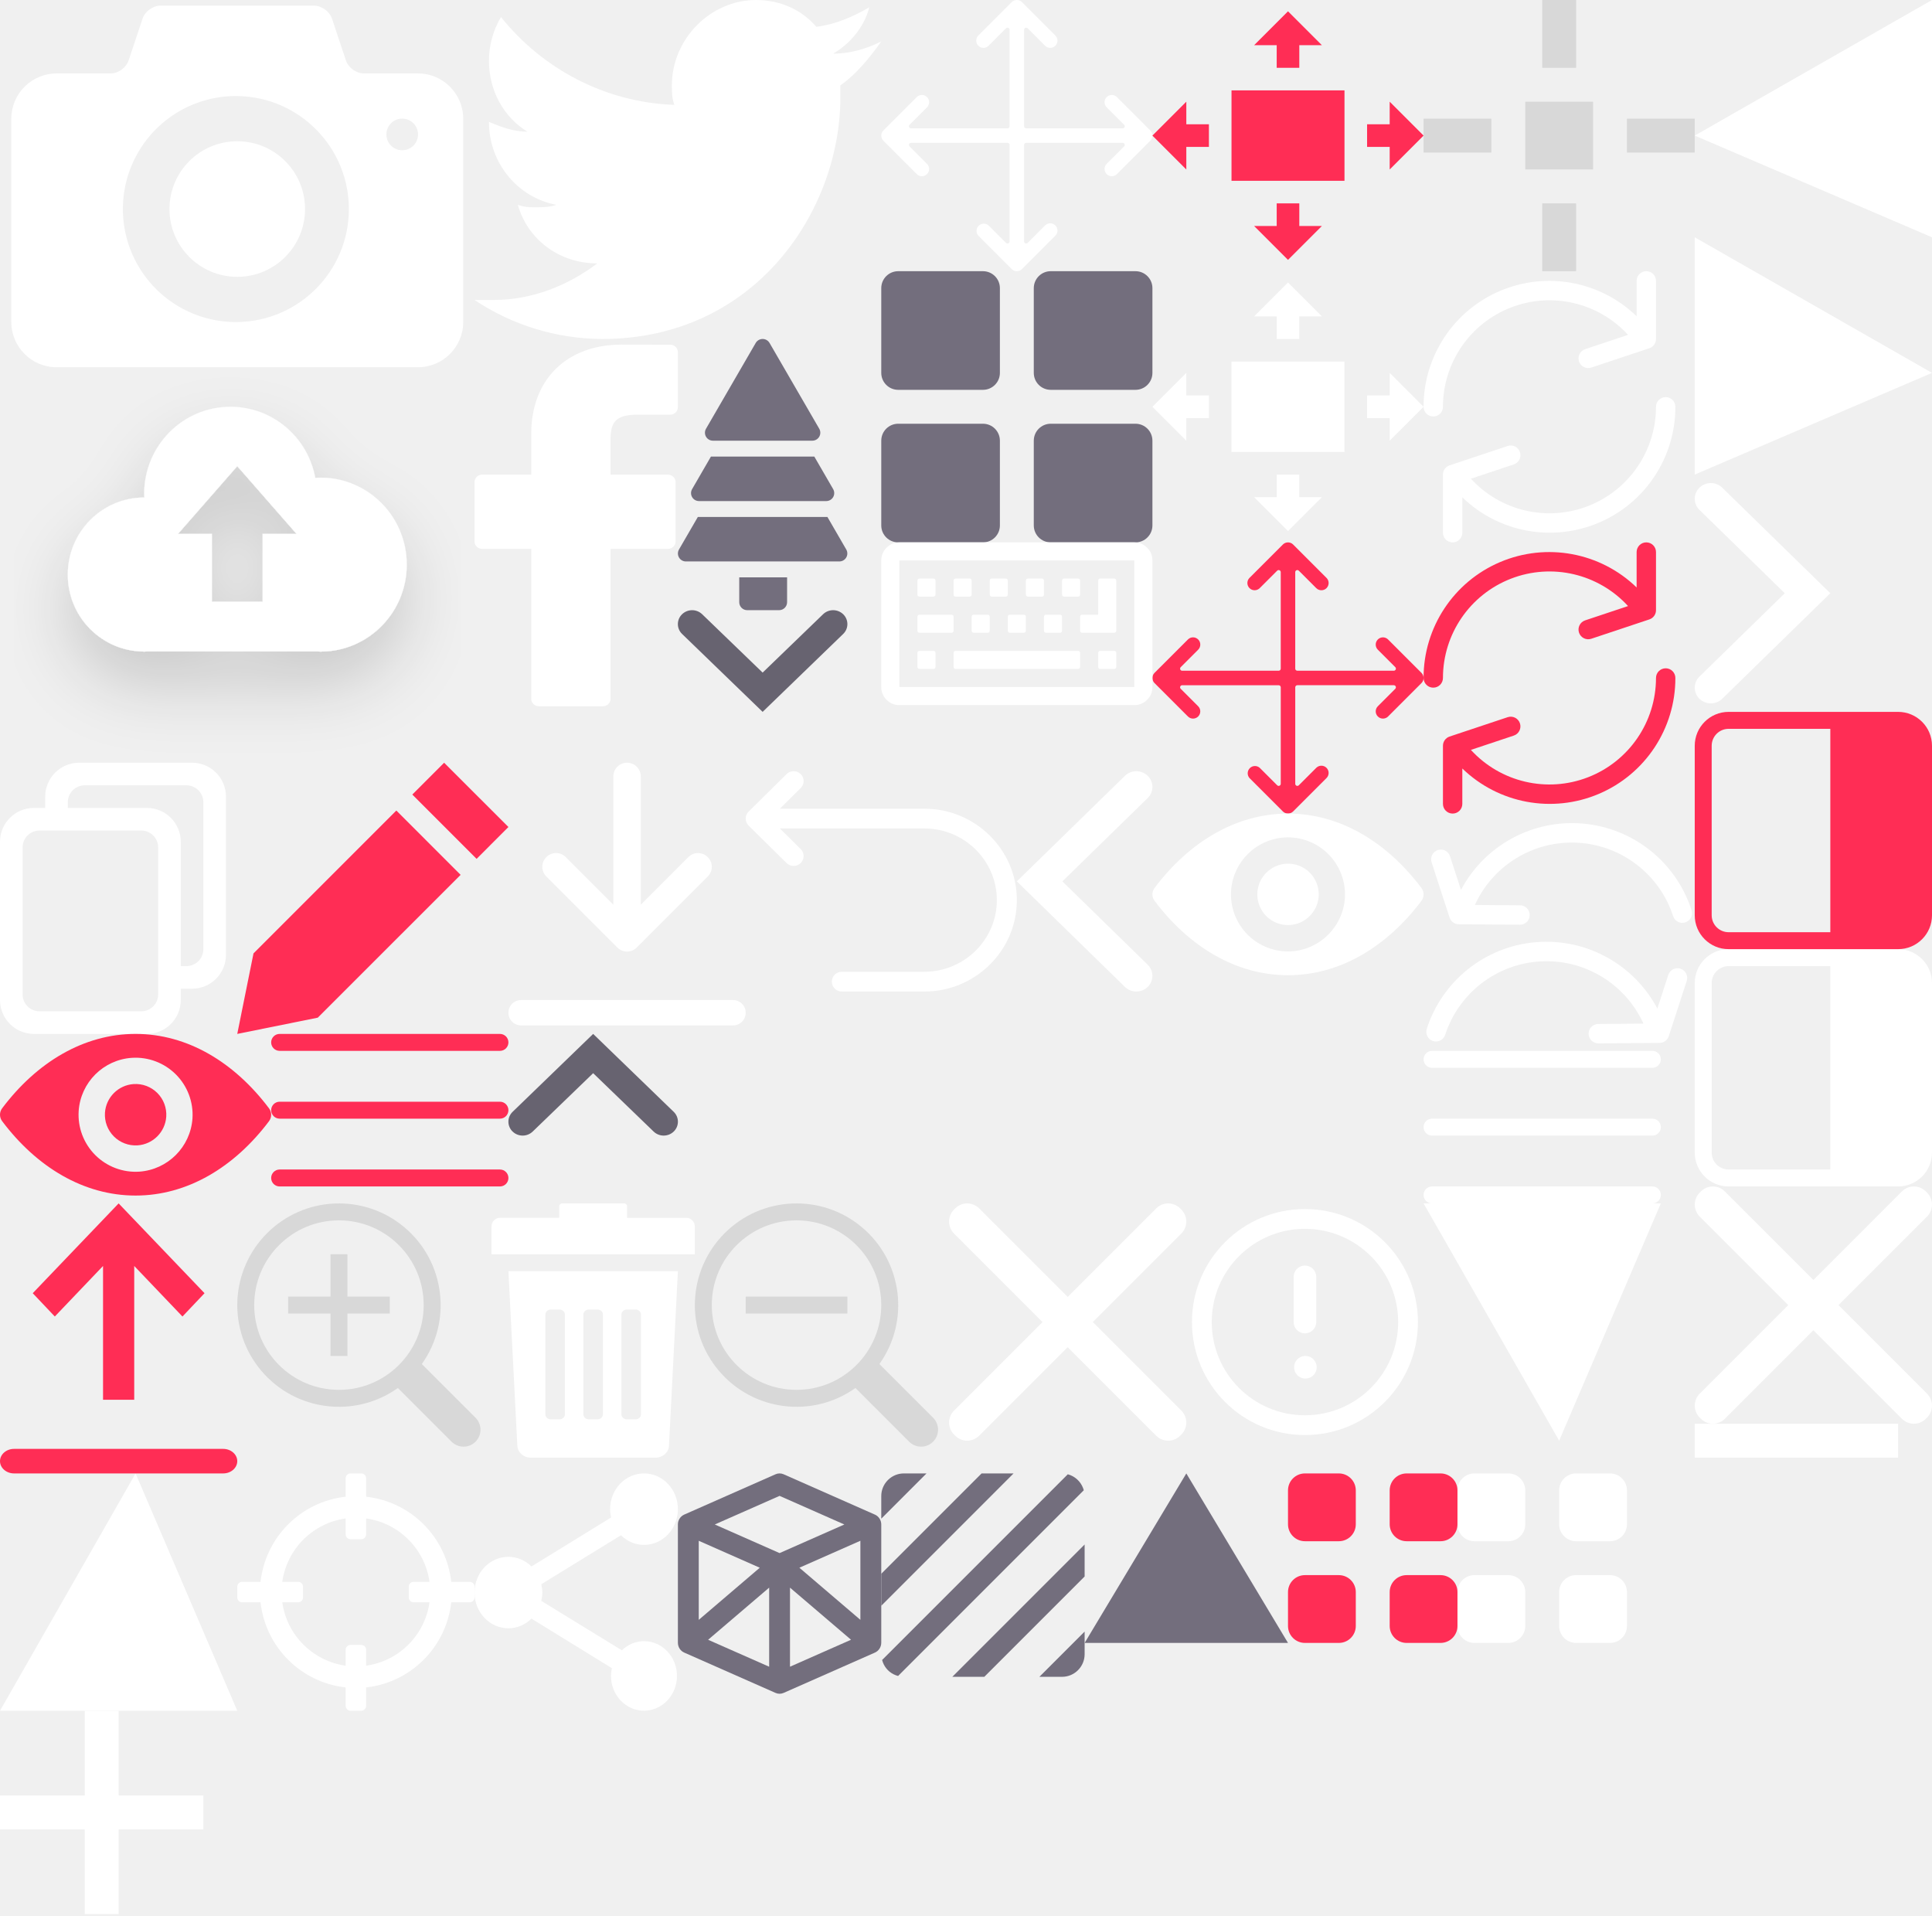
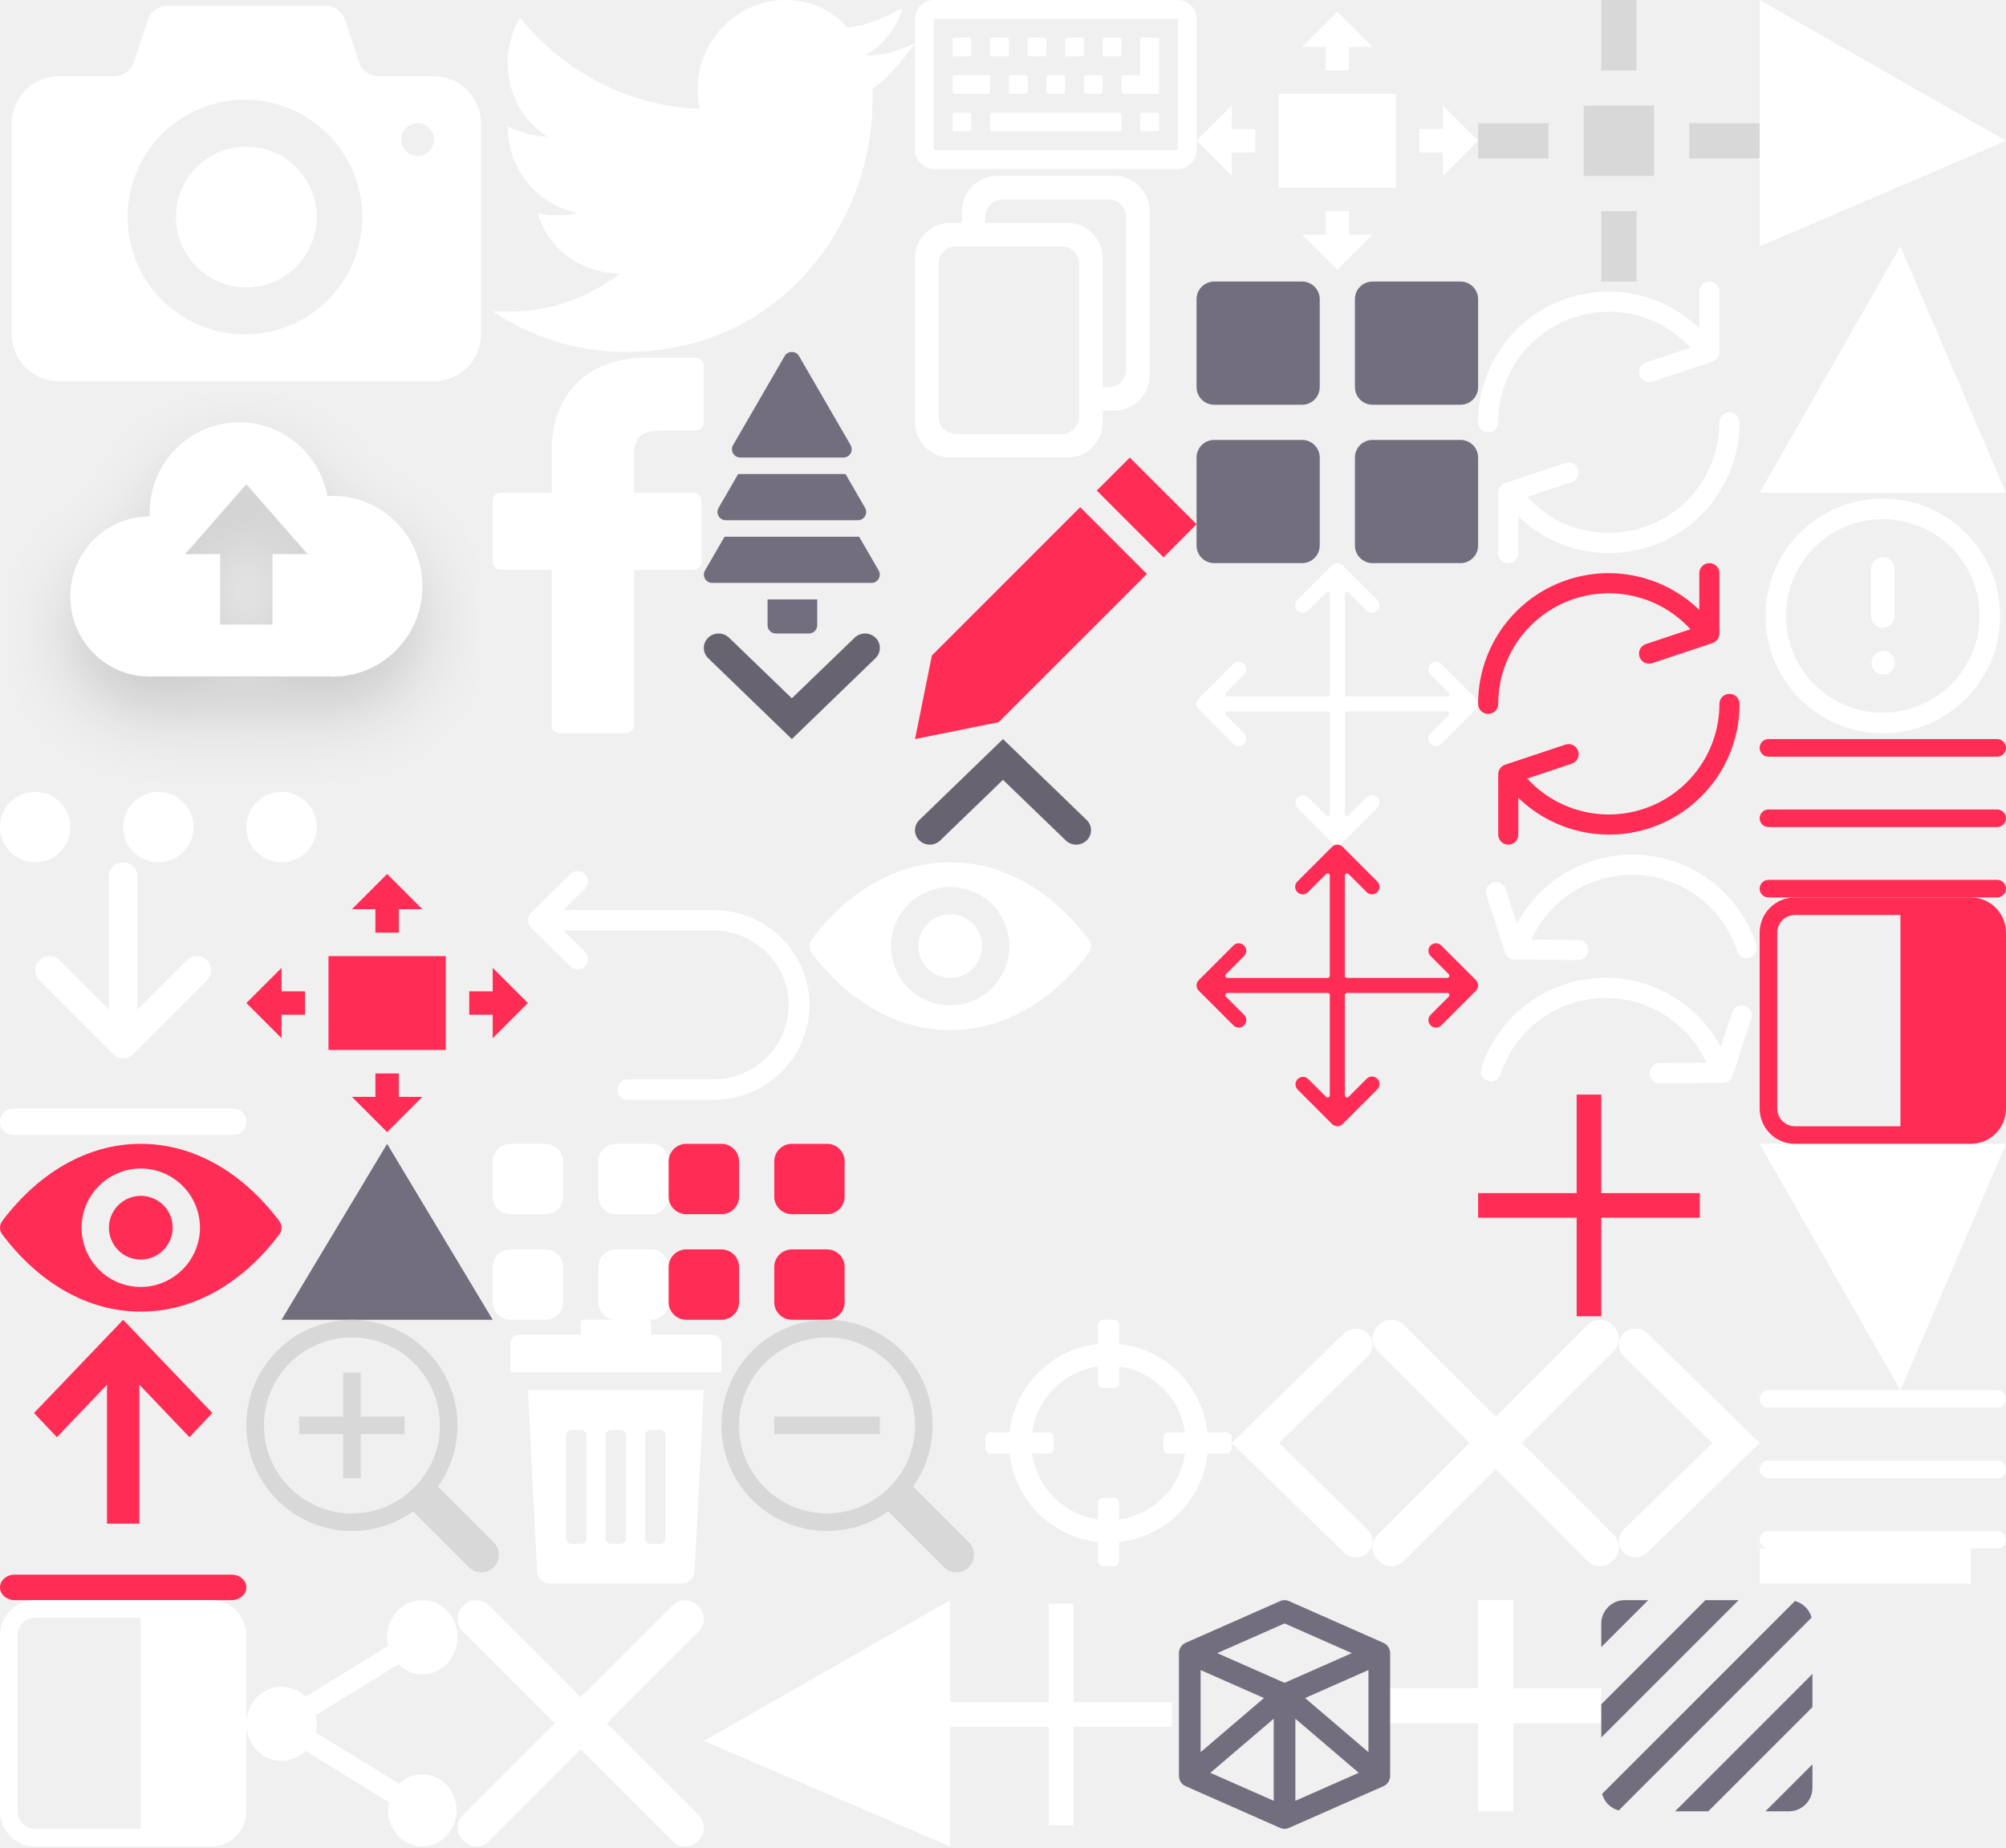
- <svg xmlns="http://www.w3.org/2000/svg" xmlns:xlink="http://www.w3.org/1999/xlink" width="114" height="113" viewBox="0 0 114 113">
-   <svg width="14" height="14" viewBox="0 0 14 14" id="alert" x="70" y="71">
+ <svg xmlns="http://www.w3.org/2000/svg" xmlns:xlink="http://www.w3.org/1999/xlink" width="114" height="105" viewBox="0 0 114 105">
+   <svg width="13" height="13" fill="none" viewBox="0 0 13 13" id="add" x="54" y="90.931">
+     <path fill-rule="evenodd" clip-rule="evenodd" d="M7 5.8h5.6v1.4H7v5.6H5.6V7.2H0V5.8h5.6V.2H7v5.6z" fill="#fff" />
+   </svg>
+   <svg width="13" height="13" fill="none" viewBox="0 0 13 13" id="add=active" x="84" y="62">
+     <path fill-rule="evenodd" clip-rule="evenodd" d="M7 5.8h5.6v1.4H7v5.6H5.6V7.2H0V5.8h5.6V.2H7v5.6z" fill="#FF2D55" />
+   </svg>
+   <svg width="14" height="14" viewBox="0 0 14 14" id="alert" x="100" y="28">
    <g fill="none" fill-rule="evenodd">
      <path d="M-1-1h16v16H-1z" />
      <path fill="#FFF" d="M7 13.667A6.667 6.667 0 117 .333a6.667 6.667 0 010 13.334zM7 12.5a5.5 5.5 0 100-11 5.5 5.5 0 000 11zm0-8.833c.368 0 .667.298.667.666V7a.667.667 0 01-1.334 0V4.333c0-.368.299-.666.667-.666zM7 9a.667.667 0 110 1.333A.667.667 0 017 9z" />
    </g>
  </svg>
  <svg width="10" height="6" viewBox="0 0 10 6" id="arrow-down" x="40" y="36">
    <g fill="none" fill-rule="evenodd">
      <path d="M-7-9h24v24H-7z" />
      <path fill="#676370" d="M5 6l4.756-4.6A.806.806 0 009.758.244.856.856 0 008.566.24L5 3.683 1.434.241A.856.856 0 00.242.244.806.806 0 00.244 1.4L5 6z" />
    </g>
  </svg>
-   <svg style="isolation:isolate" width="14" height="14" viewBox="0 0 14 14" id="arrow-key-down" x="84" y="71">
+   <svg style="isolation:isolate" width="14" height="14" viewBox="0 0 14 14" id="arrow-key-down" x="100" y="65">
    <g clip-path="url(#_clipPath_lO31NEgbUiTSoJISuaT8fHHnIRCr4LqQ)">
      <path fill="#FFF" d="M0 0h14L8 14z" />
    </g>
  </svg>
-   <svg style="isolation:isolate" width="14" height="14" viewBox="0 0 14 14" id="arrow-key-left" x="100">
+   <svg style="isolation:isolate" width="14" height="14" viewBox="0 0 14 14" id="arrow-key-left" x="40" y="90.931">
    <g clip-path="url(#_clipPath_QTofHzorB79BE3lerKr9Fqr3nCJN2ZAU)">
      <path fill="#FFF" d="M14 0v14L0 8z" />
    </g>
  </svg>
-   <svg style="isolation:isolate" width="14" height="14" viewBox="0 0 14 14" id="arrow-key-right" x="100" y="14">
+   <svg style="isolation:isolate" width="14" height="14" viewBox="0 0 14 14" id="arrow-key-right" x="100">
    <g clip-path="url(#_clipPath_vO16aYMH41EJ62poTggIr1IPdcsNhkUc)">
      <path fill="#FFF" d="M0 14V0l14 8z" />
    </g>
  </svg>
-   <svg style="isolation:isolate" width="14" height="14" viewBox="0 0 14 14" id="arrow-key-up" y="86.931">
+   <svg style="isolation:isolate" width="14" height="14" viewBox="0 0 14 14" id="arrow-key-up" x="100" y="14">
    <g clip-path="url(#_clipPath_scRgljJTfK72EBw7oaTDeX5yMrAq7yTf)">
      <path fill="#FFF" d="M14 14H0L8 0z" />
    </g>
  </svg>
-   <svg width="10" height="6" viewBox="0 0 10 6" id="arrow-up" x="30" y="61">
+   <svg width="10" height="6" viewBox="0 0 10 6" id="arrow-up" x="52" y="42">
    <g fill="none" fill-rule="evenodd">
      <path d="M-7-9h24v24H-7z" />
      <path fill="#676370" d="M5 0l4.756 4.6a.806.806 0 01.002 1.156.856.856 0 01-1.192.003L5 2.317 1.434 5.759a.856.856 0 01-1.192-.003A.806.806 0 01.244 4.6L5 0z" />
    </g>
  </svg>
-   <svg width="12" height="12" fill="none" viewBox="0 0 12 12" id="atlas-zoom-in" y="100.931">
+   <svg width="12" height="12" fill="none" viewBox="0 0 12 12" id="atlas-zoom-in" x="79" y="90.931">
    <path fill-rule="evenodd" clip-rule="evenodd" d="M7 5h5v2H7v5H5V7H0V5h5V0h2v5z" fill="#fff" />
  </svg>
-   <svg width="12" height="2" viewBox="0 0 12 2" id="atlas-zoom-out" x="100" y="84">
+   <svg width="12" height="2" viewBox="0 0 12 2" id="atlas-zoom-out" x="100" y="88">
    <g fill="none" fill-rule="evenodd">
      <path d="M-6-11h24v24H-6z" />
      <path fill="#FFF" d="M0 0h12v2H0z" />
    </g>
  </svg>
  <svg width="28" height="22" viewBox="0 0 28 22" id="camera">
    <g fill="none" fill-rule="evenodd">
      <path d="M-2-5h32v32H-2z" />
      <path fill="#FFF" fill-rule="nonzero" d="M14 8.333a4 4 0 100 8 4 4 0 000-8zm10.667-4h-3.2c-.44 0-.914-.341-1.053-.759l-.828-2.482c-.14-.417-.613-.759-1.053-.759H9.467c-.44 0-.914.342-1.053.76l-.828 2.482c-.14.417-.613.758-1.053.758h-3.2A2.675 2.675 0 00.667 7v12c0 1.467 1.2 2.667 2.666 2.667h21.334c1.466 0 2.666-1.2 2.666-2.667V7c0-1.467-1.2-2.667-2.666-2.667zM14 19a6.667 6.667 0 110-13.333A6.667 6.667 0 0114 19zm9.733-10.135a.933.933 0 110-1.867.933.933 0 010 1.867z" />
    </g>
  </svg>
-   <svg width="8" height="14" viewBox="0 0 8 14" id="chevron-right" x="100" y="28">
+   <svg width="8" height="14" viewBox="0 0 8 14" id="chevron-right" x="92" y="75">
    <g fill="none" fill-rule="evenodd">
      <path d="M-8-5h24v24H-8z" />
      <path fill="#FFF" d="M8 7l-6.379 6.228a.966.966 0 01-1.343 0 .912.912 0 010-1.31L5.314 7 .278 2.083a.912.912 0 010-1.311.966.966 0 011.343 0L8 7z" />
    </g>
  </svg>
-   <svg width="14" height="14" viewBox="0 0 14 14" id="close" x="100" y="70">
+   <svg width="14" height="14" viewBox="0 0 14 14" id="close" x="26" y="90.931">
    <g fill="none" fill-rule="evenodd">
      <path d="M-5-5h24v24H-5z" />
      <path fill="#FFF" d="M13.706.363l-.069-.069a1 1 0 00-1.414 0L7 5.517 1.777.294a1 1 0 00-1.414 0L.294.363a1 1 0 000 1.414L5.517 7 .294 12.223a1 1 0 000 1.414l.069.069a1 1 0 001.414 0L7 8.483l5.223 5.223a1 1 0 001.414 0l.069-.069a1 1 0 000-1.414L8.483 7l5.223-5.223a1 1 0 000-1.414z" />
    </g>
  </svg>
  <svg width="28" height="23" viewBox="0 0 28 23" id="cloud-upload" y="22">
    <defs>
-       <filter id="ama" width="109.7%" height="113%" x="-4.8%" y="-6.5%" filterUnits="objectBoundingBox">
+       <filter id="aoa" width="109.7%" height="113%" x="-4.8%" y="-6.5%" filterUnits="objectBoundingBox">
        <feOffset dy="2" in="SourceAlpha" result="shadowOffsetOuter1" />
        <feGaussianBlur in="shadowOffsetOuter1" result="shadowBlurOuter1" stdDeviation="2" />
        <feColorMatrix in="shadowBlurOuter1" result="shadowMatrixOuter1" values="0 0 0 0 0 0 0 0 0 0 0 0 0 0 0 0 0 0 0.16 0" />
        <feMerge>
          <feMergeNode in="shadowMatrixOuter1" />
          <feMergeNode in="SourceGraphic" />
        </feMerge>
      </filter>
    </defs>
-     <g fill="none" fill-rule="evenodd" filter="url(#ama)" transform="translate(-133 -115)">
+     <g fill="none" fill-rule="evenodd" filter="url(#aoa)" transform="translate(-133 -115)">
      <path d="M135 112h24v24h-24z" />
      <path fill="#FFF" fill-rule="nonzero" d="M141.25 131.432c-2.37-.137-4.25-2.111-4.25-4.533 0-2.51 2.019-4.546 4.509-4.546h.011c-.003-.073-.011-.146-.011-.22 0-2.835 2.28-5.133 5.09-5.133 2.495 0 4.566 1.81 5.003 4.196.102-.006.204-.016.307-.016 2.812 0 5.091 2.298 5.091 5.132 0 2.835-2.28 5.132-5.09 5.132-.075 0-.146-.008-.22-.01v.002h-10.022c-.053.003-.105.008-.16.008-.052 0-.105-.005-.158-.008h-.102l.002-.004zm4.25-6.932v4h3v-4h2l-3.5-4-3.5 4h2z" />
    </g>
  </svg>
-   <svg width="12" height="15" viewBox="0 0 12 15" id="delete" x="29" y="71">
+   <svg width="12" height="15" viewBox="0 0 12 15" id="delete" x="29" y="75">
    <g fill="none" fill-rule="evenodd">
      <path d="M-6-4h24v24H-6z" />
      <path fill="#FFF" fill-rule="nonzero" d="M1.526 14.299L1 4h10l-.526 10.299c-.018.392-.366.701-.79.701H2.316c-.423 0-.771-.31-.789-.701zm6.141-7.741v5.884c0 .164.144.297.32.297h.514c.177 0 .32-.133.32-.297V6.558c0-.164-.143-.297-.32-.297h-.513c-.177 0-.32.133-.32.297zm-2.244 0v5.884c0 .164.144.297.32.297h.513c.178 0 .321-.133.321-.297V6.558c0-.164-.144-.297-.32-.297h-.513c-.178 0-.321.133-.321.297zm-2.244 0v5.884c0 .164.143.297.32.297h.513c.177 0 .32-.133.32-.297V6.558c0-.164-.143-.297-.32-.297H3.5c-.177 0-.32.133-.32.297zm8.313-5.71c.28 0 .508.232.508.52V3H0V1.367c0-.287.228-.52.508-.52h3.49V.174c0-.095.076-.173.17-.173h3.664c.094 0 .17.078.17.173v.675h3.49z" />
    </g>
  </svg>
-   <svg width="14" height="16" viewBox="0 0 14 16" id="duplicate" y="45">
+   <svg width="14" height="16" viewBox="0 0 14 16" id="duplicate" x="52" y="10">
    <g fill="none" fill-rule="evenodd">
      <path d="M-5-4h24v24H-5z" />
      <path fill="#FFF" d="M2.667 2.667H2a2 2 0 00-2 2V14a2 2 0 002 2h6.667a2 2 0 002-2v-.667h.666a2 2 0 002-2V2a2 2 0 00-2-2H4.667a2 2 0 00-2 2v.667zm1.333 0v-.334a1 1 0 011-1h6a1 1 0 011 1V11a1 1 0 01-1 1h-.333V4.667a2 2 0 00-2-2H4zM1.333 5a1 1 0 011-1h6a1 1 0 011 1v8.667a1 1 0 01-1 1h-6a1 1 0 01-1-1V5z" />
    </g>
  </svg>
-   <svg width="16" height="16" viewBox="0 0 24 24" id="edit" x="14" y="45">
+   <svg width="16" height="16" viewBox="0 0 24 24" id="edit" x="52" y="26">
    <path fill="#FF2D55" d="M19.769 9.923L7.127 22.562 0 24l1.438-7.128 12.641-12.64 5.69 5.691zm1.414-1.414L24 5.689 18.309 0l-2.816 2.817 5.69 5.692z" />
  </svg>
-   <svg width="14" height="16" viewBox="0 0 14 16" id="export" x="30" y="45">
+   <svg width="18" height="4" viewBox="0 0 18 4" id="ellipsis" y="45">
+     <g fill="none" fill-rule="evenodd">
+       <path d="M-3-10h24v24H-3z" />
+       <path fill="#FFF" fill-rule="nonzero" d="M2 0a2 2 0 110 4 2 2 0 010-4zm7 0a2 2 0 110 4 2 2 0 010-4zm7 0a2 2 0 110 4 2 2 0 010-4z" />
+     </g>
+   </svg>
+   <svg width="14" height="16" viewBox="0 0 14 16" id="export" y="49">
    <g fill="none" fill-rule="evenodd" transform="matrix(-1 0 0 1 19 -4)">
      <path d="M0 0h24v24H0z" />
      <path fill="#FFF" d="M16.762 10.713a.808.808 0 000-1.145.805.805 0 00-1.145 0l-2.807 2.81V4.81a.81.81 0 00-1.62 0v7.568l-2.807-2.81a.808.808 0 00-1.145 0 .808.808 0 000 1.145l4.19 4.19a.8.8 0 00.572.238.8.8 0 00.572-.238l4.19-4.19z" />
      <rect width="14" height="1.5" x="5" y="18" fill="#FFF" rx=".75" />
    </g>
  </svg>
  <svg width="12" height="22" viewBox="0 0 12 22" id="facebook" x="28" y="20">
    <g fill="none" fill-rule="evenodd">
      <path d="M-10-5h32v32h-32z" />
      <path d="M11.548.338L8.67.333c-3.234 0-5.323 2.061-5.323 5.25v2.421H.453A.444.444 0 000 8.44v3.508c0 .24.203.435.453.435h2.894v8.85c0 .24.202.435.452.435h3.776c.25 0 .452-.195.452-.435v-8.85h3.384c.25 0 .453-.195.453-.435l.001-3.508a.427.427 0 00-.132-.307.462.462 0 00-.32-.128H8.026V5.952c0-.986.245-1.487 1.582-1.487h1.939c.25 0 .452-.195.452-.436V.773a.444.444 0 00-.452-.435z" fill="#FFF" fill-rule="nonzero" />
    </g>
  </svg>
-   <svg width="12" height="13" viewBox="0 0 12 13" id="geometries" x="40" y="86.931">
+   <svg width="12" height="13" viewBox="0 0 12 13" id="geometries" x="67" y="90.931">
    <g fill="none" fill-rule="evenodd">
      <path d="M-6-5h24v24H-6z" />
      <path fill="#736E7D" fill-rule="nonzero" d="M11.626 2.43L6.242.051a.594.594 0 00-.485 0L.373 2.429A.634.634 0 000 3.012v6.976c0 .253.147.483.373.582l5.385 2.378a.593.593 0 00.484 0l5.385-2.378c.226-.1.373-.33.373-.583V3.012a.636.636 0 00-.374-.583zM7.168 5.563l3.6-1.59v4.665l-3.6-3.075zM1.23 3.974l3.601 1.59-3.6 3.075V3.974zm4.155 2.765v4.665l-3.602-1.59 3.602-3.075zM6 1.324l3.822 1.688L6 4.7 2.177 3.012 6 1.324zm.615 5.415l3.601 3.074-3.601 1.59V6.74z" />
    </g>
  </svg>
-   <svg width="10" height="10" viewBox="0 0 10 10" id="grid" x="86" y="86.931">
+   <svg width="10" height="10" viewBox="0 0 10 10" id="grid" x="28" y="65">
    <g fill="none" fill-rule="evenodd">
      <path d="M-7-7h24v24H-7z" />
      <path fill="#FFF" d="M1 0h2a1 1 0 011 1v2a1 1 0 01-1 1H1a1 1 0 01-1-1V1a1 1 0 011-1zm6 0h2a1 1 0 011 1v2a1 1 0 01-1 1H7a1 1 0 01-1-1V1a1 1 0 011-1zm0 6h2a1 1 0 011 1v2a1 1 0 01-1 1H7a1 1 0 01-1-1V7a1 1 0 011-1zM1 6h2a1 1 0 011 1v2a1 1 0 01-1 1H1a1 1 0 01-1-1V7a1 1 0 011-1z" />
    </g>
  </svg>
-   <svg width="10" height="10" viewBox="0 0 10 10" id="grid-active" x="76" y="86.931">
+   <svg width="10" height="10" viewBox="0 0 10 10" id="grid-active" x="38" y="65">
    <g fill="none" fill-rule="evenodd">
      <path d="M-7-7h24v24H-7z" />
      <path fill="#FF2D55" d="M1 0h2a1 1 0 011 1v2a1 1 0 01-1 1H1a1 1 0 01-1-1V1a1 1 0 011-1zm6 0h2a1 1 0 011 1v2a1 1 0 01-1 1H7a1 1 0 01-1-1V1a1 1 0 011-1zm0 6h2a1 1 0 011 1v2a1 1 0 01-1 1H7a1 1 0 01-1-1V7a1 1 0 011-1zM1 6h2a1 1 0 011 1v2a1 1 0 01-1 1H1a1 1 0 01-1-1V7a1 1 0 011-1z" />
    </g>
  </svg>
-   <svg style="isolation:isolate" viewBox="-72 14 14 15.931" width="14" height="15.931" id="import" y="71">
+   <svg style="isolation:isolate" viewBox="-72 14 14 15.931" width="14" height="15.931" id="import" y="75">
    <g clip-path="url(#_clipPath_XfclLsQdwtJSzBwsU1GbkoKctos3n2S2)">
      <path d="M-70.069 19.298l1.303 1.375 2.846-2.982v7.895h1.84v-7.895l2.846 2.982 1.303-1.375L-65 14l-5.069 5.298z" fill="#FF2D55" />
      <path d="M-71.169 28.483h12.338c.458 0 .831.324.831.724 0 .4-.373.724-.831.724h-12.338c-.458 0-.831-.324-.831-.724 0-.4.373-.724.831-.724z" fill="#ff2d55" />
    </g>
  </svg>
-   <svg width="14" height="9" viewBox="0 0 14 9" id="list" x="84" y="62">
+   <svg width="14" height="9" viewBox="0 0 14 9" id="list" x="100" y="79">
    <g fill="none" fill-rule="evenodd">
      <path d="M-5-7h24v24H-5z" />
      <path fill="#FFF" d="M.5 0h13a.5.5 0 110 1H.5a.5.5 0 010-1zm0 4h13a.5.5 0 110 1H.5a.5.5 0 110-1zm0 4h13a.5.5 0 110 1H.5a.5.5 0 110-1z" />
    </g>
  </svg>
-   <svg width="14" height="9" viewBox="0 0 14 9" id="list-active" x="16" y="61">
+   <svg width="14" height="9" viewBox="0 0 14 9" id="list-active" x="100" y="42">
    <g fill="none" fill-rule="evenodd">
      <path d="M-5-7h24v24H-5z" />
      <path fill="#FF2D55" d="M.5 0h13a.5.5 0 110 1H.5a.5.5 0 010-1zm0 4h13a.5.5 0 110 1H.5a.5.5 0 110-1zm0 4h13a.5.5 0 110 1H.5a.5.5 0 110-1z" />
    </g>
  </svg>
-   <svg width="14" height="14" viewBox="0 0 14 14" id="locate-land" x="14" y="86.931">
+   <svg width="14" height="14" viewBox="0 0 14 14" id="locate-land" x="56" y="75">
    <g fill="none" fill-rule="evenodd">
      <path d="M-5-5h24v24H-5z" />
      <path fill="#FFF" fill-rule="nonzero" d="M13.711 6.396h-1.085a5.684 5.684 0 00-5.022-5.022V.289A.288.288 0 007.316 0h-.632c-.16 0-.288.13-.288.289v1.085a5.684 5.684 0 00-5.022 5.022H.289A.288.288 0 000 6.684v.632c0 .16.13.289.289.289h1.085a5.684 5.684 0 005.022 5.021v1.085c0 .16.129.289.288.289h.632a.29.29 0 00.289-.289v-1.085a5.684 5.684 0 005.021-5.022h1.085c.16 0 .289-.129.289-.288v-.632c0-.16-.13-.288-.289-.288zM3.593 7.604c.16 0 .289-.129.289-.288v-.632c0-.16-.13-.288-.289-.288h-.937a4.399 4.399 0 013.74-3.74v.937c0 .16.129.289.288.289h.632c.159 0 .288-.13.288-.289v-.937a4.398 4.398 0 013.74 3.74h-.937a.288.288 0 00-.289.288v.632c0 .16.13.289.289.289h.937a4.4 4.4 0 01-3.74 3.739v-.937a.288.288 0 00-.288-.289h-.632c-.16 0-.288.13-.288.29v.936a4.4 4.4 0 01-3.74-3.74h.937z" />
    </g>
  </svg>
-   <svg width="8" height="14" viewBox="0 0 8 14" id="modal-back" x="60" y="45">
+   <svg width="8" height="14" viewBox="0 0 8 14" id="modal-back" x="70" y="75">
    <g fill="none" fill-rule="evenodd">
      <path d="M0-5h8v24H0z" />
      <path fill="#FFF" d="M0 7l6.379 6.228a.966.966 0 001.343 0 .912.912 0 000-1.31L2.686 7l5.036-4.917a.912.912 0 000-1.311.966.966 0 00-1.343 0L0 7z" />
    </g>
  </svg>
-   <svg width="14" height="14" viewBox="0 0 14 14" id="modal-close" x="56" y="71">
+   <svg width="14" height="14" viewBox="0 0 14 14" id="modal-close" x="78" y="75">
    <g fill="none" fill-rule="evenodd">
      <path d="M-5-5h24v24H-5z" />
      <path fill="#FFF" d="M13.706.363l-.069-.069a1 1 0 00-1.414 0L7 5.517 1.777.294a1 1 0 00-1.414 0L.294.363a1 1 0 000 1.414L5.517 7 .294 12.223a1 1 0 000 1.414l.069.069a1 1 0 001.414 0L7 8.483l5.223 5.223a1 1 0 001.414 0l.069-.069a1 1 0 000-1.414L8.483 7l5.223-5.223a1 1 0 000-1.414z" />
    </g>
  </svg>
-   <svg width="16" height="16" viewBox="0 0 16 16" id="move" x="52">
+   <svg width="16" height="16" viewBox="0 0 16 16" id="move" x="68" y="32">
    <g fill="none" fill-rule="evenodd">
      <path d="M-4-4h24v24H-4z" />
      <path fill="#FFF" d="M15.875 7.698l-1.97-1.97a.427.427 0 00-.604.604l1.03 1.03a.123.123 0 01-.088.21H8.551a.123.123 0 01-.124-.123V1.757c0-.11.133-.165.211-.087l1.03 1.03a.427.427 0 00.604-.605L8.302.125a.428.428 0 00-.604 0l-1.97 1.97a.427.427 0 00.604.604l1.03-1.03a.123.123 0 01.21.088v5.692a.123.123 0 01-.123.124H1.757a.123.123 0 01-.087-.211l1.03-1.03a.427.427 0 00-.605-.604l-1.97 1.97a.428.428 0 000 .604l1.97 1.97a.427.427 0 00.604-.604l-1.03-1.03a.123.123 0 01.088-.21h5.692c.068 0 .124.055.124.123v5.692c0 .11-.133.165-.211.088l-1.03-1.03a.428.428 0 00-.604.604l1.97 1.97a.428.428 0 00.604 0l1.97-1.97a.427.427 0 00-.604-.604l-1.03 1.03a.123.123 0 01-.21-.088V8.551c0-.068.055-.124.123-.124h5.692c.11 0 .165.133.088.211l-1.03 1.03a.427.427 0 00.604.604l1.97-1.97a.428.428 0 000-.604z" />
    </g>
  </svg>
-   <svg width="16" height="16" viewBox="0 0 16 16" id="move-active" x="68" y="32">
+   <svg width="16" height="16" viewBox="0 0 16 16" id="move-active" x="68" y="48">
    <g fill="none" fill-rule="evenodd">
      <path d="M-4-4h24v24H-4z" />
      <path fill="#FF2D55" d="M15.875 7.698l-1.97-1.97a.427.427 0 00-.604.604l1.03 1.03a.123.123 0 01-.088.21H8.551a.123.123 0 01-.124-.123V1.757c0-.11.133-.165.211-.087l1.03 1.03a.427.427 0 00.604-.605L8.302.125a.428.428 0 00-.604 0l-1.97 1.97a.427.427 0 00.604.604l1.03-1.03a.123.123 0 01.21.088v5.692a.123.123 0 01-.123.124H1.757a.123.123 0 01-.087-.211l1.03-1.03a.427.427 0 00-.605-.604l-1.97 1.97a.428.428 0 000 .604l1.97 1.97a.427.427 0 00.604-.604l-1.03-1.03a.123.123 0 01.088-.21h5.692c.068 0 .124.055.124.123v5.692c0 .11-.133.165-.211.088l-1.03-1.03a.428.428 0 00-.604.604l1.97 1.97a.428.428 0 00.604 0l1.97-1.97a.427.427 0 00-.604-.604l-1.03 1.03a.123.123 0 01-.21-.088V8.551c0-.068.055-.124.123-.124h5.692c.11 0 .165.133.088.211l-1.03 1.03a.427.427 0 00.604.604l1.97-1.97a.428.428 0 000-.604z" />
    </g>
  </svg>
-   <svg width="16" height="10" viewBox="0 0 16 10" id="preview" x="68" y="48">
+   <svg width="16" height="10" viewBox="0 0 16 10" id="preview" x="46" y="49">
    <g fill="none" fill-rule="evenodd">
      <path d="M-4-7h24v24H-4z" />
      <path fill="#FFF" fill-rule="nonzero" d="M8 0C4.943 0 2.17 1.672.125 4.39a.633.633 0 000 .755C2.171 7.865 4.943 9.537 8 9.537c3.057 0 5.83-1.672 7.875-4.389a.633.633 0 000-.756C13.829 1.672 11.057 0 8 0zm.22 8.127a3.367 3.367 0 01-3.578-3.578A3.373 3.373 0 017.78 1.411a3.367 3.367 0 013.577 3.577A3.383 3.383 0 018.22 8.127zm-.102-1.552a1.81 1.81 0 01-1.925-1.924 1.82 1.82 0 011.692-1.692A1.81 1.81 0 019.81 4.883a1.82 1.82 0 01-1.692 1.692z" />
    </g>
  </svg>
-   <svg width="16" height="10" viewBox="0 0 16 10" id="preview-active" y="61">
+   <svg width="16" height="10" viewBox="0 0 16 10" id="preview-active" y="65">
    <g fill="none" fill-rule="evenodd">
      <path d="M-4-7h24v24H-4z" />
      <path fill="#FF2D55" fill-rule="nonzero" d="M8 0C4.943 0 2.17 1.672.125 4.39a.633.633 0 000 .755C2.171 7.865 4.943 9.537 8 9.537c3.057 0 5.83-1.672 7.875-4.389a.633.633 0 000-.756C13.829 1.672 11.057 0 8 0zm.22 8.127a3.367 3.367 0 01-3.578-3.578A3.373 3.373 0 017.78 1.411a3.367 3.367 0 013.577 3.577A3.383 3.383 0 018.22 8.127zm-.102-1.552a1.81 1.81 0 01-1.925-1.924 1.82 1.82 0 011.692-1.692A1.81 1.81 0 019.81 4.883a1.82 1.82 0 01-1.692 1.692z" />
    </g>
  </svg>
  <svg style="isolation:isolate" width="16" height="16" viewBox="0 0 16 16" id="reset-camera" x="84">
    <g clip-path="url(#_clipPath_GiyUyRPe8Yuj4G9fQA11K2724LE3zMUU)" fill="#D8D8D8">
      <path d="M7 0h2v4H7zM16 7v2h-4V7zM9 16H7v-4h2zM0 9V7h4v2zM6 6h4v4H6z" />
    </g>
  </svg>
  <svg width="15" height="16" viewBox="0 0 15 16" id="rotate" x="84" y="16">
    <g fill="none" fill-rule="evenodd">
      <path d="M-5-4h24v24H-5z" />
      <path fill="#FFF" d="M13.143 0c.315 0 .571.256.571.571V4a.571.571 0 01-.39.544l-3.43 1.143a.572.572 0 01-.36-1.086l2.531-.844A6.286 6.286 0 001.143 8 .571.571 0 110 8a7.414 7.414 0 0112.571-5.341V.57c0-.315.256-.571.572-.571zm1.143 7.429a.57.57 0 01.571.571 7.414 7.414 0 01-12.571 5.341v2.088a.571.571 0 11-1.143 0V12a.572.572 0 01.39-.544l3.43-1.143a.572.572 0 01.36 1.086l-2.531.844A6.286 6.286 0 0013.714 8c0-.316.256-.571.572-.571z" />
    </g>
  </svg>
  <svg width="15" height="16" viewBox="0 0 15 16" id="rotate-active" x="84" y="32">
    <g fill="none" fill-rule="evenodd">
      <path d="M-5-4h24v24H-5z" />
      <path fill="#FF2D55" d="M13.143 0c.315 0 .571.256.571.571V4a.571.571 0 01-.39.544l-3.43 1.143a.572.572 0 01-.36-1.086l2.531-.844A6.286 6.286 0 001.143 8 .571.571 0 110 8a7.414 7.414 0 0112.571-5.341V.57c0-.315.256-.571.572-.571zm1.143 7.429a.57.57 0 01.571.571 7.414 7.414 0 01-12.571 5.341v2.088a.571.571 0 11-1.143 0V12a.572.572 0 01.39-.544l3.43-1.143a.572.572 0 01.36 1.086l-2.531.844A6.286 6.286 0 0013.714 8c0-.316.256-.571.572-.571z" />
    </g>
  </svg>
  <svg width="16" height="7" viewBox="0 0 16 7" id="rotate-left" x="84" y="48">
    <g fill="none" fill-rule="evenodd">
      <path d="M20-8H-4v24h24z" />
      <path fill="#FFF" d="M.84 2.152c.3-.097.623.067.72.367l.646 1.985A7.414 7.414 0 0115.812 5.7a.571.571 0 01-1.087.353 6.286 6.286 0 00-11.699-.66l2.669.02a.572.572 0 01-.008 1.145L2.073 6.53a.572.572 0 01-.54-.396l-1.06-3.26a.571.571 0 01.367-.72z" />
    </g>
  </svg>
  <svg width="16" height="7" viewBox="0 0 16 7" id="rotate-right" x="84" y="55">
    <g fill="none" fill-rule="evenodd">
      <path d="M-4-8h24v24H-4z" />
      <path fill="#FFF" d="M15.16 2.152a.571.571 0 00-.72.367l-.646 1.985A7.414 7.414 0 00.188 5.7a.571.571 0 001.087.353 6.286 6.286 0 0111.699-.66l-2.669.02a.572.572 0 00.008 1.145l3.614-.028a.572.572 0 00.54-.396l1.06-3.26a.571.571 0 00-.367-.72z" />
    </g>
  </svg>
-   <svg width="16" height="16" viewBox="0 0 24 24" id="scale" x="68" y="16">
+   <svg width="16" height="16" viewBox="0 0 24 24" id="scale" x="68">
    <path fill="#FFF" d="M11 4H9l3-3 3 3h-2v2h-2V4zm2 16h2l-3 3-3-3h2v-2h2v2zM3 13v2l-3-3 3-3v2h2v2H3zm18-2V9l3 3-3 3v-2h-2v-2h2zm-4-3H7v8h10V8z" />
  </svg>
-   <svg width="16" height="16" viewBox="0 0 24 24" id="scale-active" x="68">
+   <svg width="16" height="16" viewBox="0 0 24 24" id="scale-active" x="14" y="49">
    <path fill="#FF2D55" d="M11 4H9l3-3 3 3h-2v2h-2V4zm2 16h2l-3 3-3-3h2v-2h2v2zM3 13v2l-3-3 3-3v2h2v2H3zm18-2V9l3 3-3 3v-2h-2v-2h2zm-4-3H7v8h10V8z" />
  </svg>
  <svg width="10" height="16" viewBox="0 0 10 16" id="scene-object" x="40" y="20">
    <g fill="none" fill-rule="evenodd">
      <path d="M-7-4h24v24H-7z" />
      <path d="M6.443 14.062v1.47a.47.47 0 01-.47.468H4.09a.47.47 0 01-.47-.469v-1.469h2.823zm2.38-3.562l1.113 1.922a.47.47 0 01-.407.703H.47a.47.47 0 01-.407-.703L1.177 10.5h7.646zm-.774-3.563L9.163 8.86a.47.47 0 01-.407.703H1.244a.47.47 0 01-.407-.703L1.95 6.937h6.098zM5.408.234l2.934 5.063A.47.47 0 017.935 6h-5.87a.47.47 0 01-.407-.703L4.592.234a.472.472 0 01.816 0z" fill="#736E7D" fill-rule="nonzero" />
    </g>
  </svg>
-   <svg width="16" height="16" viewBox="0 0 16 16" id="scene-parcel" x="52" y="16">
+   <svg width="16" height="16" viewBox="0 0 16 16" id="scene-parcel" x="68" y="16">
    <g transform="translate(-4 -4)" fill="none" fill-rule="evenodd">
      <path d="M0 0h24v24H0z" />
      <rect fill="#736E7D" x="4" y="4" width="7" height="7" rx="1" />
      <rect fill="#736E7D" x="13" y="4" width="7" height="7" rx="1" />
      <rect fill="#736E7D" x="4" y="13" width="7" height="7" rx="1" />
      <rect fill="#736E7D" x="13" y="13" width="7" height="7" rx="1" />
    </g>
  </svg>
-   <svg width="12" height="14" viewBox="0 0 12 14" id="share" x="28" y="86.931">
+   <svg width="12" height="14" viewBox="0 0 12 14" id="share" x="14" y="90.931">
    <defs>
-       <path d="M14.999 14.896c-.506 0-.96.21-1.305.54L8.94 12.52c.035-.161.061-.324.061-.492 0-.168-.027-.33-.06-.492l4.7-2.888c.358.35.832.568 1.358.568 1.108 0 2.001-.94 2.001-2.108C17 5.942 16.106 5 14.999 5c-1.106 0-2 .942-2 2.108 0 .17.028.33.061.492l-4.7 2.89A1.933 1.933 0 007 9.92C5.893 9.92 5 10.862 5 12.028c0 1.166.893 2.108 2.001 2.108.526 0 1-.219 1.358-.569l4.746 2.922a2.152 2.152 0 00-.053.459c0 1.131.875 2.052 1.946 2.052 1.073 0 1.948-.92 1.948-2.052 0-1.132-.874-2.052-1.947-2.052z" id="boa" />
+       <path d="M14.999 14.896c-.506 0-.96.21-1.305.54L8.94 12.52c.035-.161.061-.324.061-.492 0-.168-.027-.33-.06-.492l4.7-2.888c.358.35.832.568 1.358.568 1.108 0 2.001-.94 2.001-2.108C17 5.942 16.106 5 14.999 5c-1.106 0-2 .942-2 2.108 0 .17.028.33.061.492l-4.7 2.89A1.933 1.933 0 007 9.92C5.893 9.92 5 10.862 5 12.028c0 1.166.893 2.108 2.001 2.108.526 0 1-.219 1.358-.569l4.746 2.922a2.152 2.152 0 00-.053.459c0 1.131.875 2.052 1.946 2.052 1.073 0 1.948-.92 1.948-2.052 0-1.132-.874-2.052-1.947-2.052z" id="bra" />
    </defs>
-     <use fill="#FFF" fill-rule="nonzero" xlink:href="#boa" transform="translate(-5 -5)" />
-   </svg>
-   <svg width="16" height="10" viewBox="0 0 16 10" id="shortcuts" x="52" y="32">
+     <use fill="#FFF" fill-rule="nonzero" xlink:href="#bra" transform="translate(-5 -5)" />
+   </svg>
+   <svg width="16" height="10" viewBox="0 0 16 10" id="shortcuts" x="52">
    <g fill="none" fill-rule="evenodd">
      <path d="M-4-7h24v24H-4z" />
      <path fill="#FFF" fill-rule="nonzero" d="M15.687.313c.209.208.313.46.313.754v7.466c0 .295-.104.546-.313.754-.208.209-.46.313-.754.313H1.067c-.295 0-.546-.104-.754-.313A1.028 1.028 0 010 8.533V1.067C0 .772.104.52.313.313.52.104.773 0 1.067 0h13.866c.295 0 .546.104.754.313zm-.754 8.22V1.067H1.067v7.466h13.866zM2.267 7.467c-.09 0-.134-.045-.134-.134v-.8c0-.088.045-.133.134-.133h.8c.089 0 .133.045.133.133v.8c0 .089-.044.134-.133.134h-.8zm0-2.134c-.09 0-.134-.044-.134-.133v-.8c0-.089.045-.133.134-.133h1.866c.09 0 .134.044.134.133v.8c0 .089-.045.133-.134.133H2.267zm0-2.133c-.09 0-.134-.045-.134-.133v-.8c0-.09.045-.134.134-.134h.8c.089 0 .133.045.133.134v.8c0 .088-.044.133-.133.133h-.8zM11.6 6.4c.089 0 .133.045.133.133v.8c0 .09-.044.134-.133.134H4.4c-.089 0-.133-.045-.133-.134v-.8c0-.088.044-.133.133-.133h7.2zM5.333 5.2v-.8c0-.089.045-.133.134-.133h.8c.089 0 .133.044.133.133v.8c0 .089-.044.133-.133.133h-.8c-.09 0-.134-.044-.134-.133zm-.933-2c-.089 0-.133-.045-.133-.133v-.8c0-.09.044-.134.133-.134h.8c.089 0 .133.045.133.134v.8c0 .088-.044.133-.133.133h-.8zm3.067 2v-.8c0-.089.044-.133.133-.133h.8c.089 0 .133.044.133.133v.8c0 .089-.044.133-.133.133h-.8c-.089 0-.133-.044-.133-.133zm-.934-2c-.089 0-.133-.045-.133-.133v-.8c0-.09.044-.134.133-.134h.8c.09 0 .134.045.134.134v.8c0 .088-.045.133-.134.133h-.8zm3.067 2v-.8c0-.089.044-.133.133-.133h.8c.09 0 .133.044.133.133v.8c0 .089-.044.133-.133.133h-.8c-.089 0-.133-.044-.133-.133zm4.133 1.2c.09 0 .134.045.134.133v.8c0 .09-.045.134-.134.134h-.8c-.089 0-.133-.045-.133-.134v-.8c0-.088.044-.133.133-.133h.8zM8.667 3.2c-.09 0-.134-.045-.134-.133v-.8c0-.09.045-.134.134-.134h.8c.089 0 .133.045.133.134v.8c0 .088-.044.133-.133.133h-.8zm2.133 0c-.089 0-.133-.045-.133-.133v-.8c0-.09.044-.134.133-.134h.8c.089 0 .133.045.133.134v.8c0 .088-.044.133-.133.133h-.8zm.933 2v-.8c0-.089.045-.133.134-.133h.933v-2c0-.09.044-.134.133-.134h.8c.09 0 .134.045.134.134V5.2c0 .089-.045.133-.134.133h-1.866c-.09 0-.134-.044-.134-.133z" />
    </g>
  </svg>
-   <svg width="14" height="14" viewBox="0 0 14 14" id="sidebar" x="100" y="56">
+   <svg width="14" height="14" viewBox="0 0 14 14" id="sidebar" y="90.931">
    <g fill="none" fill-rule="evenodd">
      <path d="M-5-5h24v24H-5z" />
      <path fill="#FFF" d="M2 0h10a2 2 0 012 2v10a2 2 0 01-2 2H2a2 2 0 01-2-2V2a2 2 0 012-2zm0 1a1 1 0 00-1 1v10a1 1 0 001 1h6V1H2z" />
    </g>
  </svg>
-   <svg width="14" height="14" viewBox="0 0 14 14" id="sidebar-active" x="100" y="42">
+   <svg width="14" height="14" viewBox="0 0 14 14" id="sidebar-active" x="100" y="51">
    <g fill="none" fill-rule="evenodd">
      <path d="M-5-5h24v24H-5z" />
      <path fill="#FF2D55" d="M2 0h10a2 2 0 012 2v10a2 2 0 01-2 2H2a2 2 0 01-2-2V2a2 2 0 012-2zm0 1a1 1 0 00-1 1v10a1 1 0 001 1h6V1H2z" />
    </g>
  </svg>
-   <svg width="12" height="12" viewBox="0 0 12 12" id="textures" x="52" y="86.931">
+   <svg width="12" height="12" viewBox="0 0 12 12" id="textures" x="91" y="90.931">
    <g fill="none" fill-rule="evenodd">
      <path d="M-6-6h24v24H-6z" />
      <path fill="#736E7D" fill-rule="nonzero" d="M12 4.193V6.08L6.08 12H4.193L12 4.193zm0 5.137v1.337c0 .366-.15.7-.393.943-.24.24-.574.39-.94.39H9.33L12 9.33zM.05 11.007L11.007.05c.414.111.747.414.899.808l.044.135L.993 11.95a1.328 1.328 0 01-.497-.248l-.103-.092a1.309 1.309 0 01-.3-.468l-.043-.135L11.007.05zM7.807 0L0 7.807V5.92L5.92 0h1.887zM2.67 0L0 2.67V1.333C0 .643.531.071 1.205.006L1.333 0H2.67z" />
    </g>
  </svg>
-   <svg width="12" height="10" viewBox="0 0 12 10" id="triangles" x="64" y="86.931">
+   <svg width="12" height="10" viewBox="0 0 12 10" id="triangles" x="16" y="65">
    <g fill="none" fill-rule="evenodd">
      <path d="M-6-7h24v24H-6z" />
      <path fill="#736E7D" d="M6 0l6 10H0z" />
    </g>
  </svg>
  <svg width="24" height="20" viewBox="0 0 24 20" id="twitter" x="28">
    <g fill="none" fill-rule="evenodd">
      <path d="M-4-6h32v32H-4z" />
      <path d="M24 2.446c-.852.432-1.846.72-2.84.72.994-.576 1.846-1.583 2.13-2.734-.994.575-1.988 1.007-3.124 1.15C19.314.577 18.036 0 16.616 0c-2.699 0-4.971 2.302-4.971 5.036 0 .432 0 .72.142 1.151-4.118-.144-7.81-2.158-10.225-5.18a5.018 5.018 0 00-.71 2.59c0 1.727.852 3.31 2.272 4.173-.852 0-1.562-.288-2.272-.576 0 2.446 1.704 4.46 3.976 4.892-.426.144-.852.144-1.278.144-.284 0-.568 0-.994-.144.568 2.015 2.414 3.454 4.687 3.454-1.705 1.295-3.835 2.158-6.107 2.158H0A13.678 13.678 0 007.527 20c9.088 0 14.059-7.626 14.059-14.245v-.719c.852-.576 1.704-1.583 2.414-2.59z" fill="#FFF" fill-rule="nonzero" />
    </g>
  </svg>
-   <svg width="16" height="14" viewBox="0 0 16 14" id="undo" x="44" y="45">
+   <svg width="16" height="14" viewBox="0 0 16 14" id="undo" x="30" y="49">
    <g fill="none" fill-rule="evenodd">
      <path d="M-4-5h24v24H-4z" />
      <path fill="#FFF" d="M10.541 13.5H5.673a.586.586 0 01-.59-.583c0-.322.265-.584.59-.584h4.868c2.36 0 4.279-1.896 4.279-4.228 0-2.33-1.92-4.227-4.279-4.227H2.016l1.231 1.217a.58.58 0 010 .824.594.594 0 01-.834 0L.173 3.71a.048.048 0 01-.004-.005l-.001-.001a.582.582 0 01-.123-.63.599.599 0 01.132-.193L2.413.67a.595.595 0 01.834 0 .578.578 0 010 .825L2.016 2.713h8.525c3.01 0 5.459 2.42 5.459 5.393 0 2.975-2.449 5.394-5.459 5.394z" />
    </g>
  </svg>
-   <svg width="15" height="15" viewBox="0 0 15 15" id="zoom-in" x="14" y="71">
+   <svg width="15" height="15" viewBox="0 0 15 15" id="zoom-in" x="14" y="75">
    <g fill="none" fill-rule="evenodd">
      <path d="M-5-5h24v24H-5z" />
      <path fill="#D8D8D8" d="M10.89 9.477l3.181 3.18a1 1 0 01-1.414 1.414l-3.18-3.18a6 6 0 111.414-1.414zM6 11A5 5 0 106 1a5 5 0 000 10zm-.5-5.5V3h1v2.5H9v1H6.5V9h-1V6.5H3v-1h2.5z" />
    </g>
  </svg>
-   <svg width="15" height="15" viewBox="0 0 15 15" id="zoom-out" x="41" y="71">
+   <svg width="15" height="15" viewBox="0 0 15 15" id="zoom-out" x="41" y="75">
    <g fill="none" fill-rule="evenodd">
      <path d="M-5-5h24v24H-5z" />
      <path fill="#D8D8D8" d="M10.89 9.477l3.181 3.18a1 1 0 01-1.414 1.414l-3.18-3.18a6 6 0 111.414-1.414zM6 11A5 5 0 106 1a5 5 0 000 10zM3 5.5h6v1H3v-1z" />
    </g>
  </svg>
</svg>
